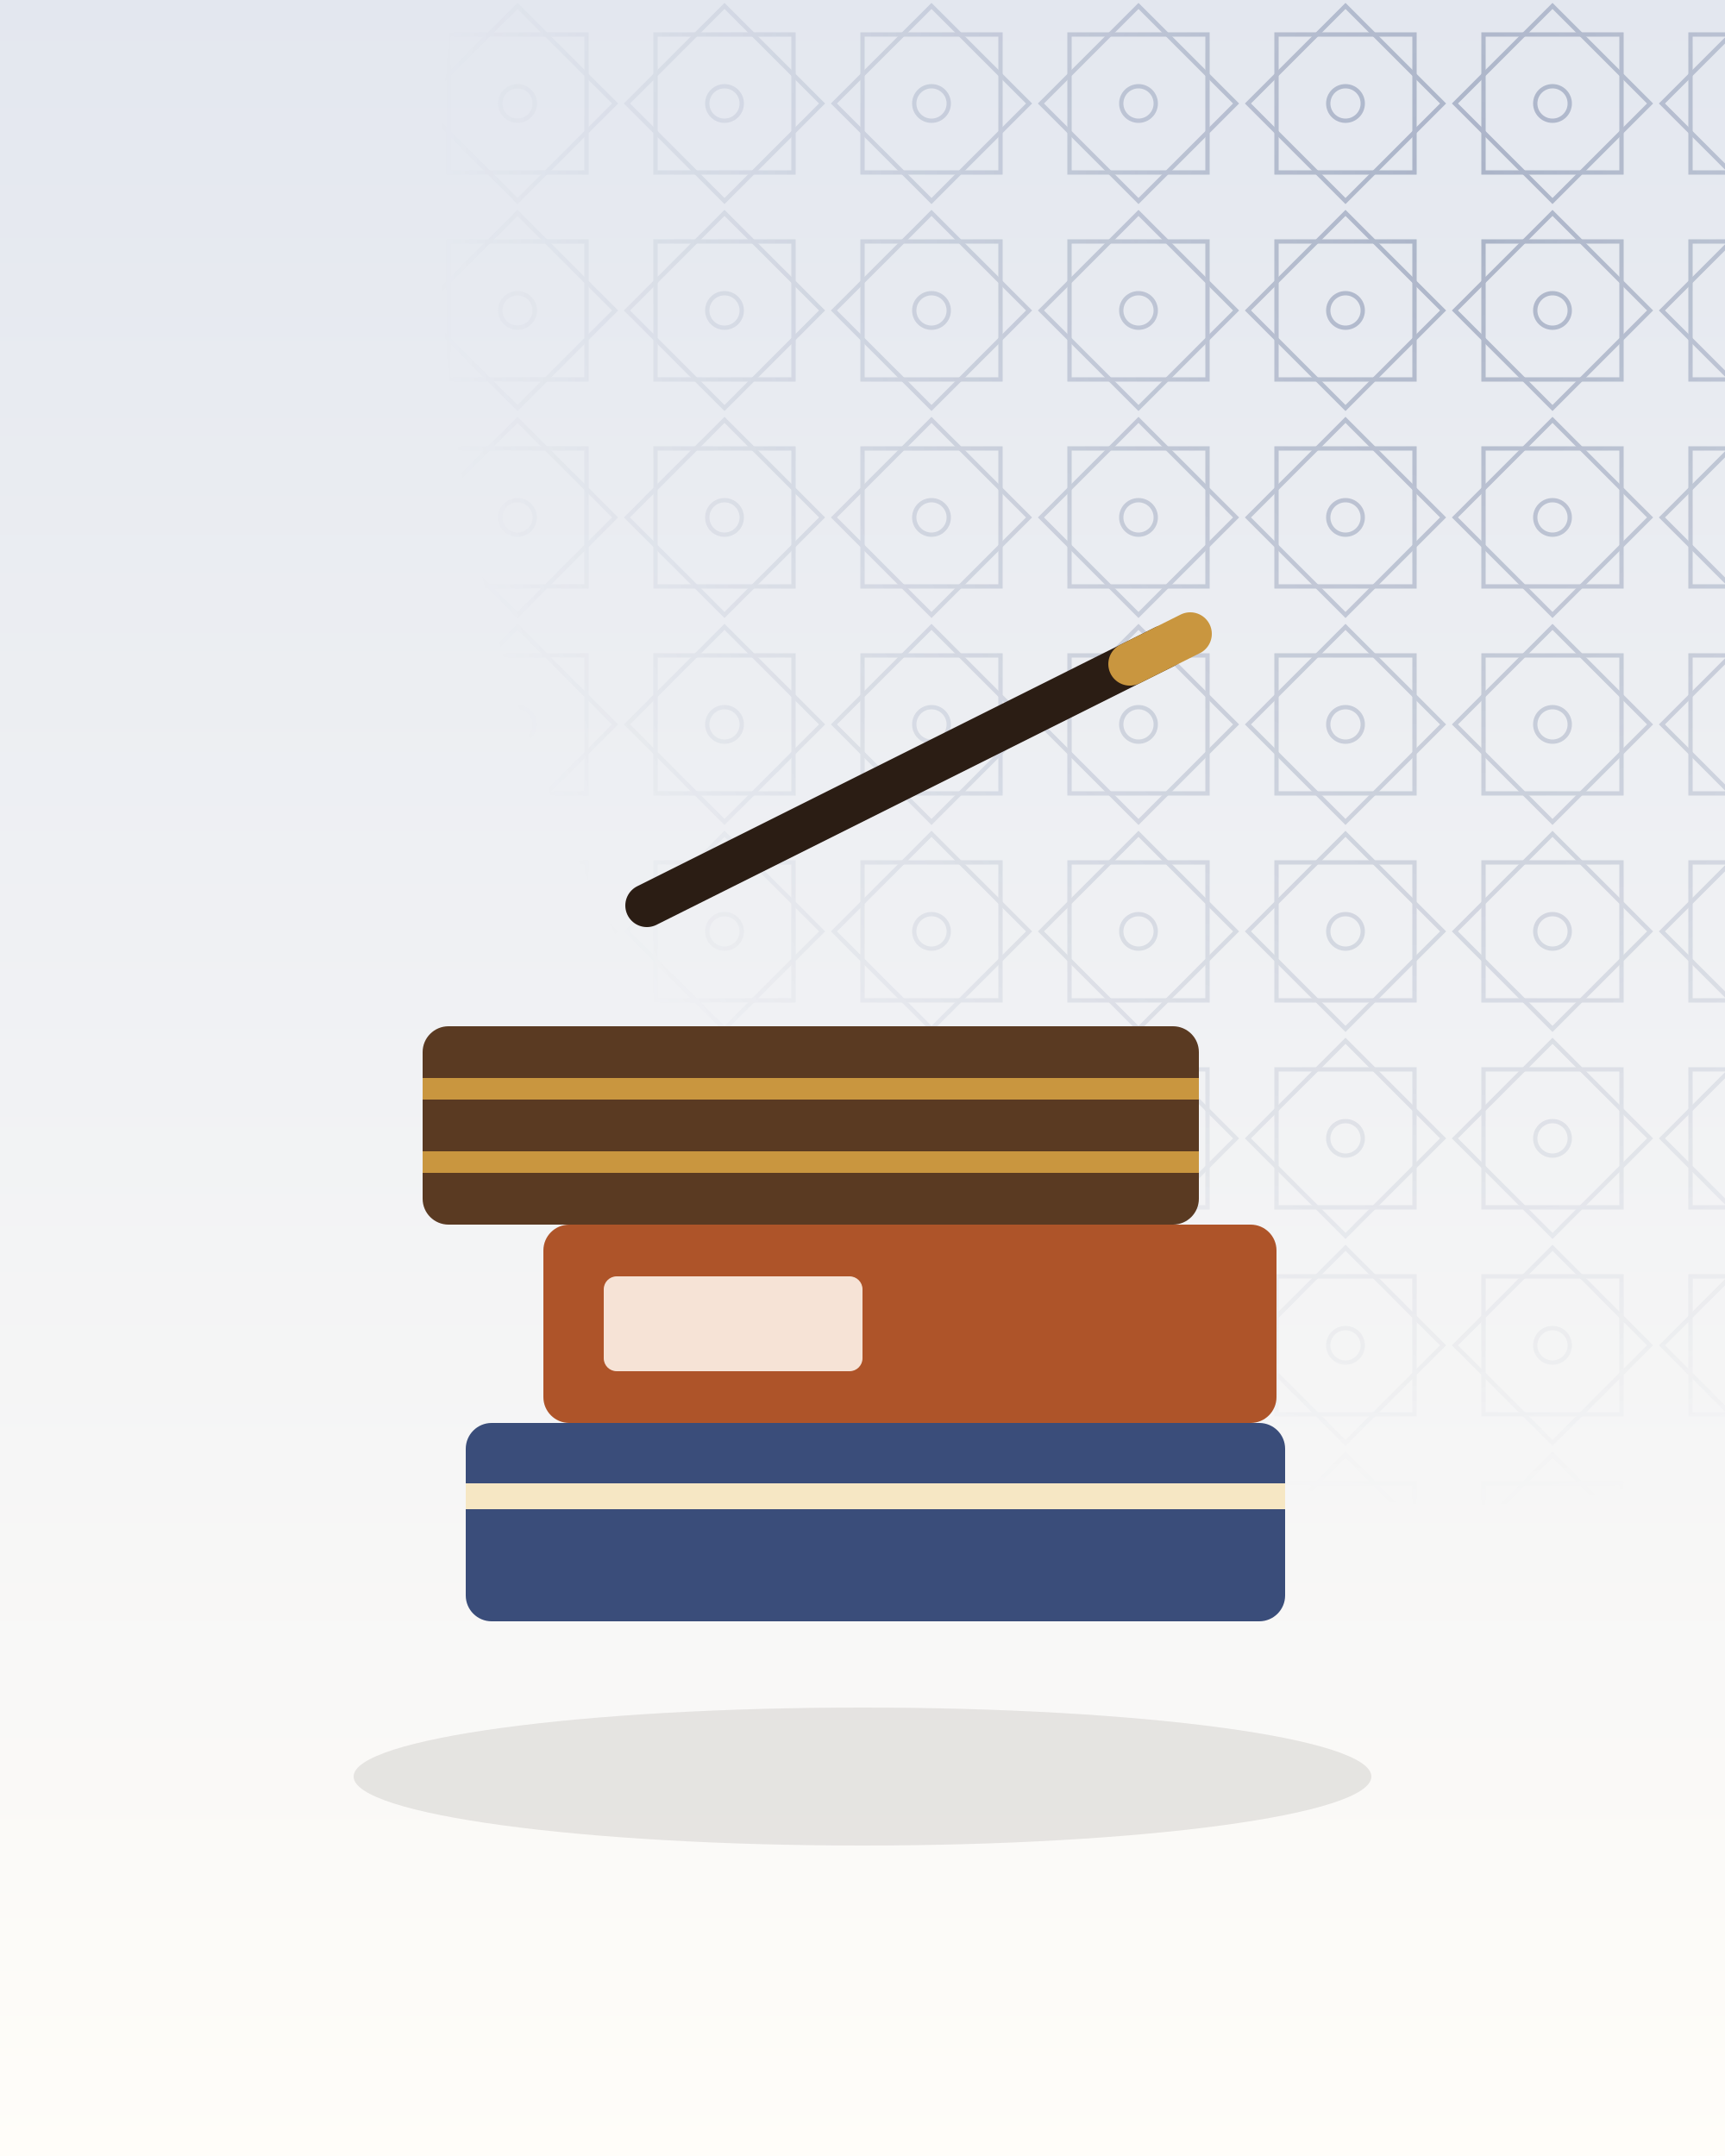
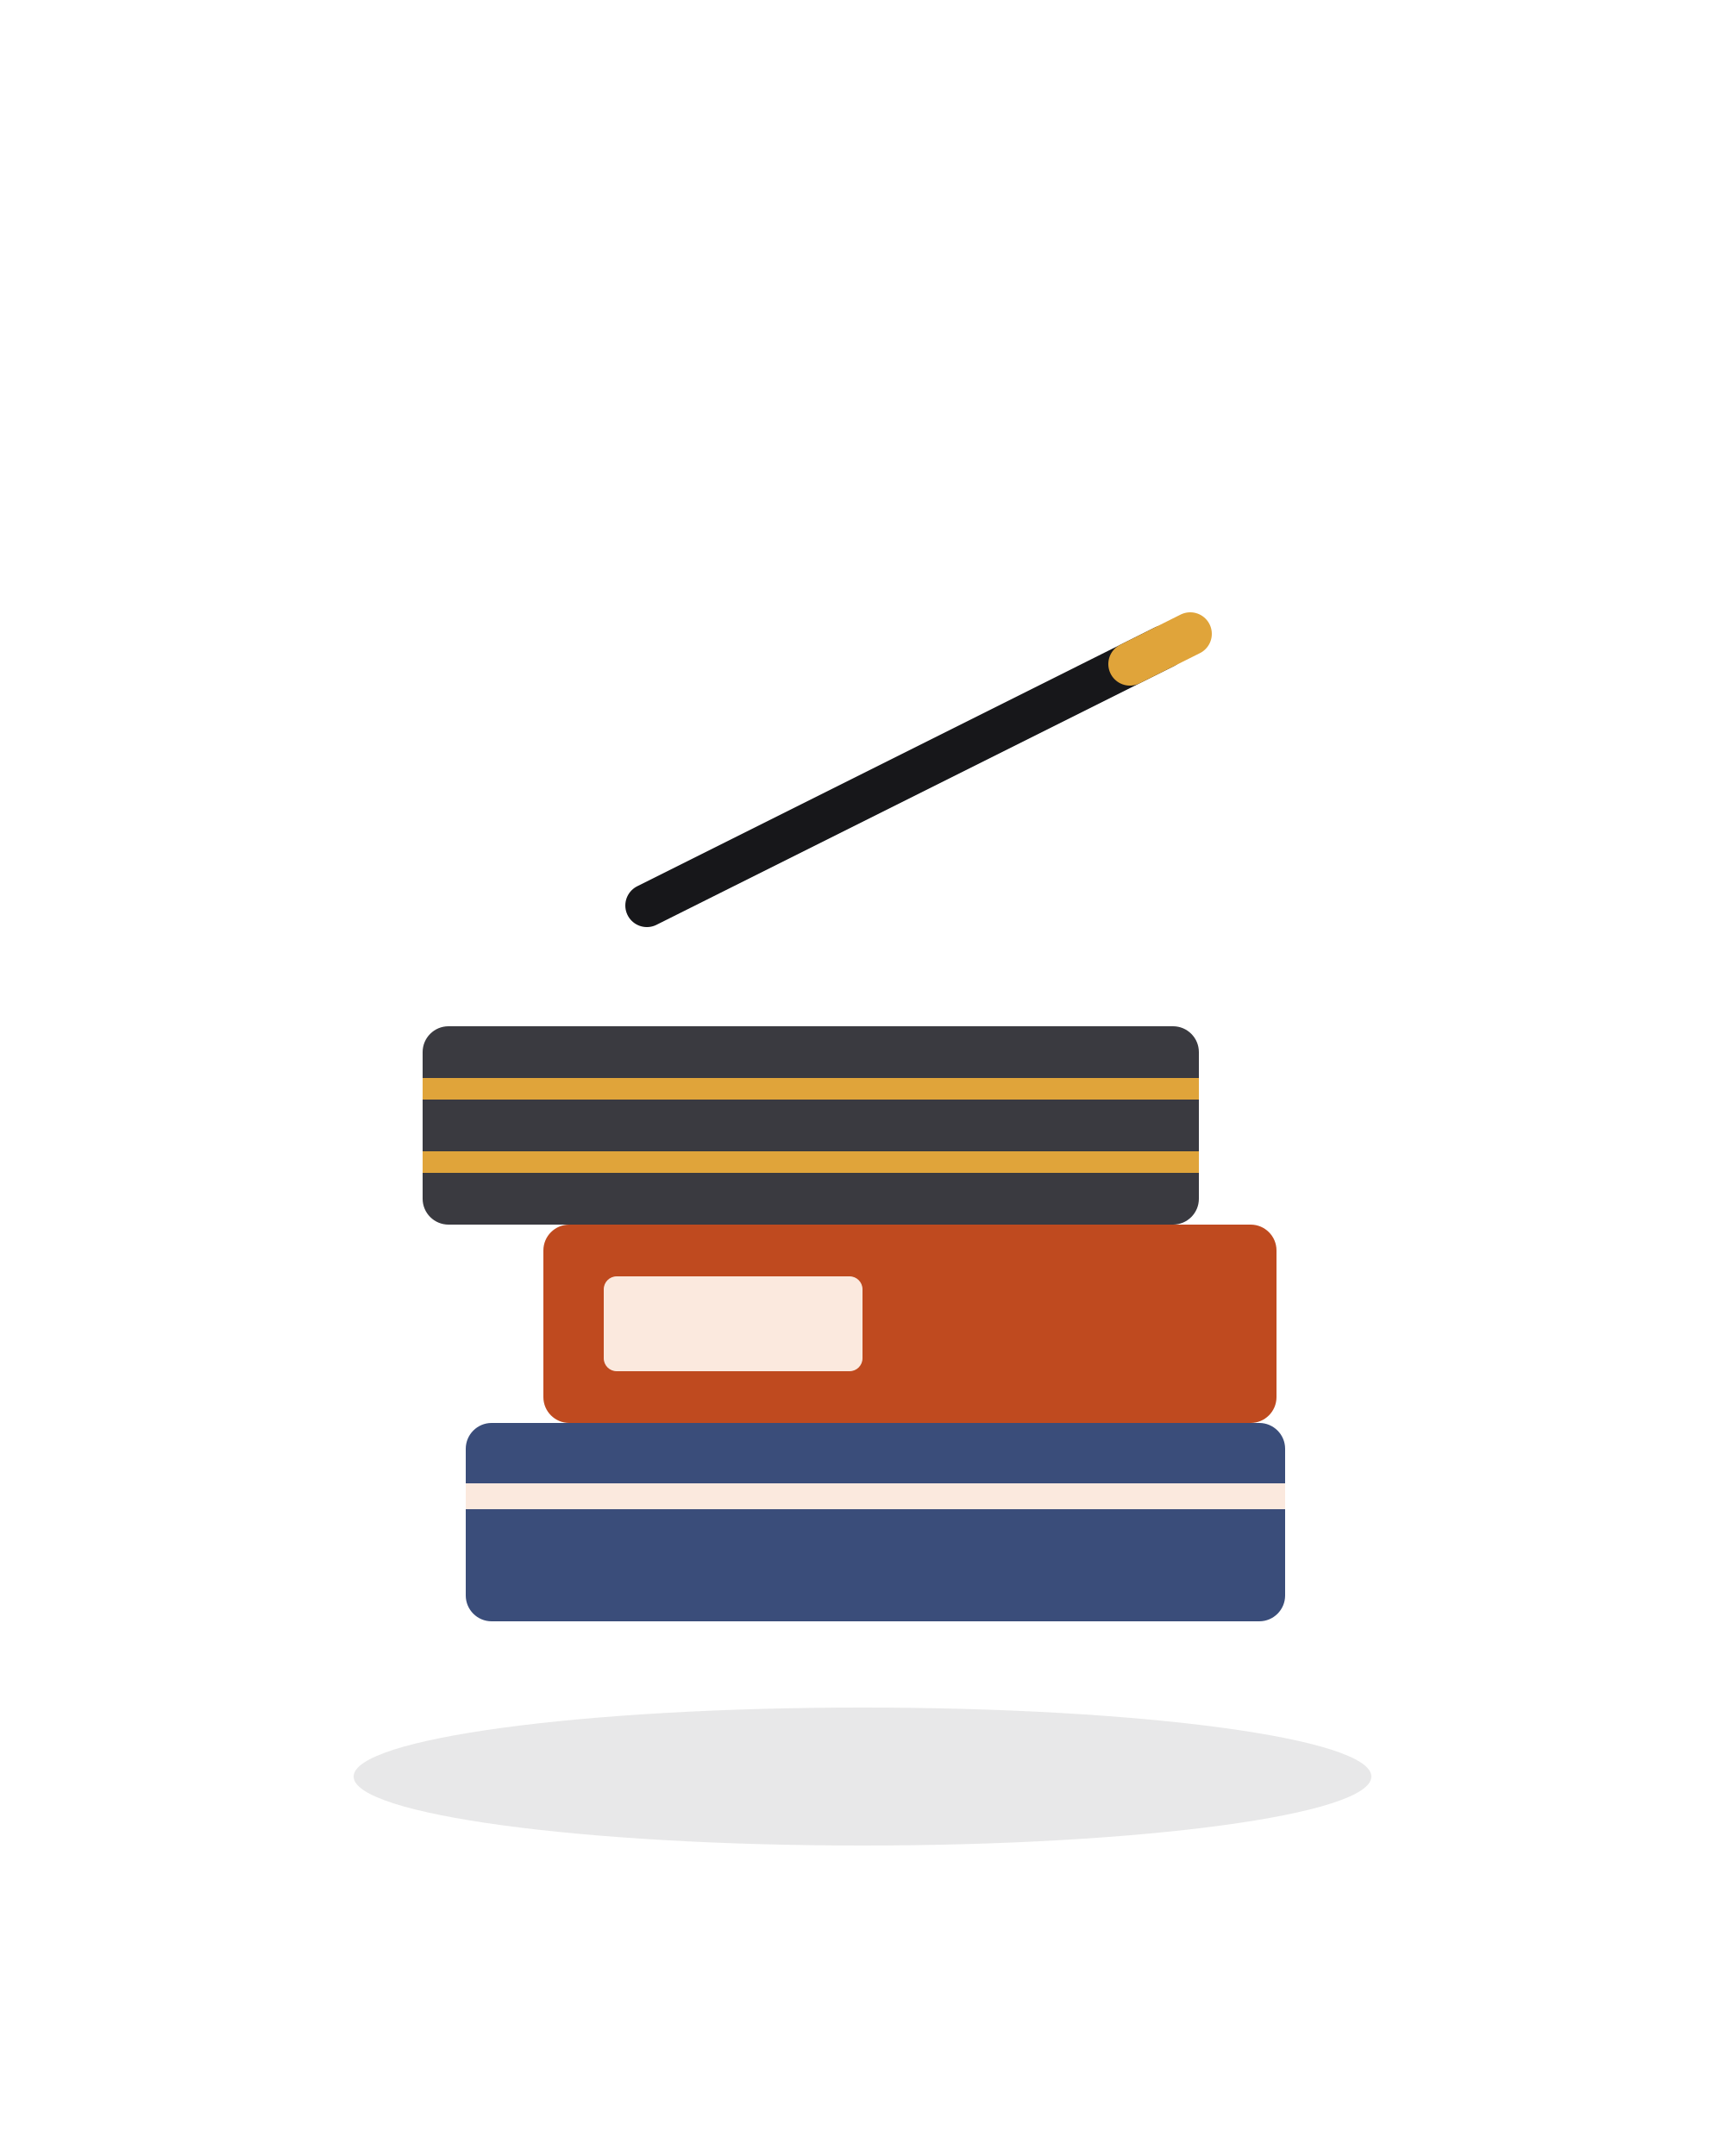
<svg xmlns="http://www.w3.org/2000/svg" viewBox="0 0 400 500" role="img" aria-label="Books &amp; stationery — placeholder illustration">
-   <defs>
-     <linearGradient id="bg" x1="0" y1="0" x2="0" y2="1">
-       <stop offset="0" stop-color="#E3E7EF" />
-       <stop offset="1" stop-color="#FFFDF9" />
-     </linearGradient>
-     <pattern id="bp" width="48" height="48" patternUnits="userSpaceOnUse">
-       <g fill="none" stroke="#3A4D7A" stroke-width="1" opacity="0.35">
-         <rect x="8" y="8" width="32" height="32" />
-         <rect x="8" y="8" width="32" height="32" transform="rotate(45 24 24)" />
-         <circle cx="24" cy="24" r="4" />
-       </g>
-     </pattern>
-     <radialGradient id="fade" cx="0.85" cy="0.1" r="0.6">
-       <stop offset="0" stop-color="#fff" stop-opacity="1" />
-       <stop offset="1" stop-color="#fff" stop-opacity="0" />
-     </radialGradient>
-     <mask id="m">
-       <rect width="400" height="500" fill="url(#fade)" />
-     </mask>
-   </defs>
-   <rect width="400" height="500" fill="url(#bg)" />
-   <rect width="400" height="500" fill="url(#bp)" mask="url(#m)" />
-   <ellipse cx="200" cy="412" rx="118" ry="16" fill="#2B1D14" opacity="0.10" />
+   <ellipse cx="200" cy="412" rx="118" ry="16" fill="#17171A" opacity="0.10" />
  <rect x="108" y="330" width="190" height="46" rx="6" fill="#3A4D7A" />
-   <rect x="108" y="344" width="190" height="6" fill="#F6E7C4" />
-   <rect x="126" y="284" width="170" height="46" rx="6" fill="#AE5429" />
-   <rect x="140" y="296" width="60" height="22" rx="3" fill="#F6E3D6" />
-   <rect x="98" y="238" width="180" height="46" rx="6" fill="#5A3A22" />
-   <rect x="98" y="250" width="180" height="5" fill="#C9963F" />
-   <rect x="98" y="267" width="180" height="5" fill="#C9963F" />
-   <path d="M150 210l120-60" stroke="#2B1D14" stroke-width="10" stroke-linecap="round" />
-   <path d="M262 154l14-7" stroke="#C9963F" stroke-width="10" stroke-linecap="round" />
+   <rect x="108" y="344" width="190" height="6" fill="#FBE9DE" />
+   <rect x="126" y="284" width="170" height="46" rx="6" fill="#BF4A1F" />
+   <rect x="140" y="296" width="60" height="22" rx="3" fill="#FBE9DE" />
+   <rect x="98" y="238" width="180" height="46" rx="6" fill="#3A3A40" />
+   <rect x="98" y="250" width="180" height="5" fill="#E0A43A" />
+   <rect x="98" y="267" width="180" height="5" fill="#E0A43A" />
+   <path d="M150 210l120-60" stroke="#17171A" stroke-width="10" stroke-linecap="round" />
+   <path d="M262 154l14-7" stroke="#E0A43A" stroke-width="10" stroke-linecap="round" />
</svg>
